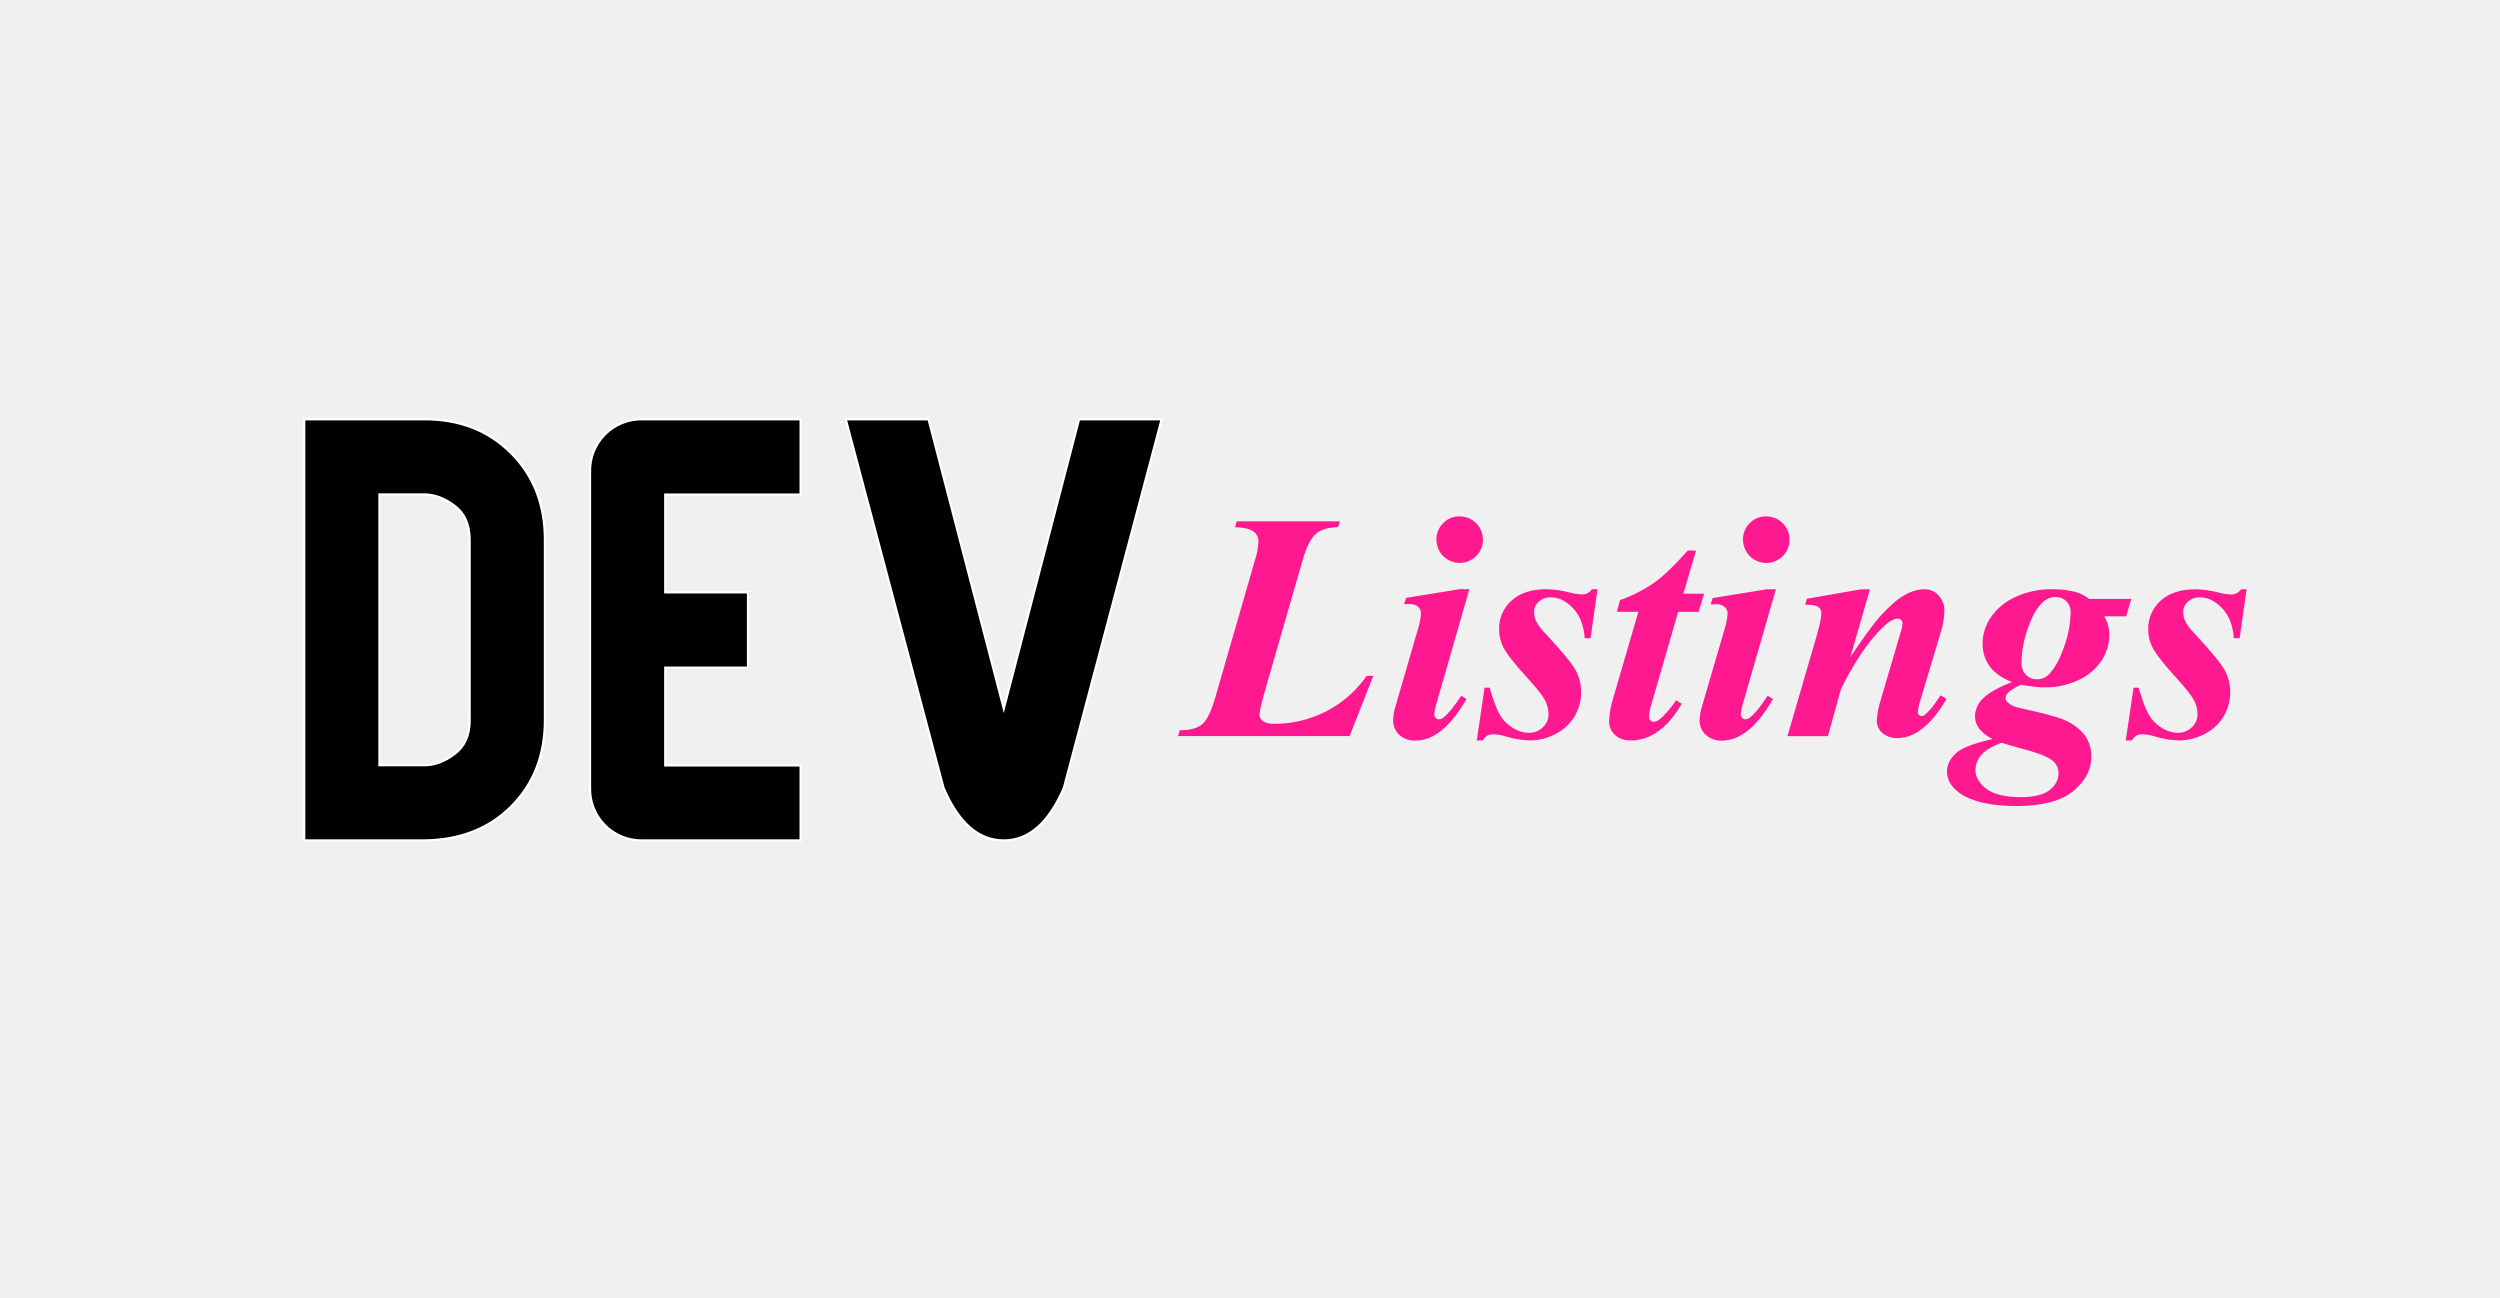
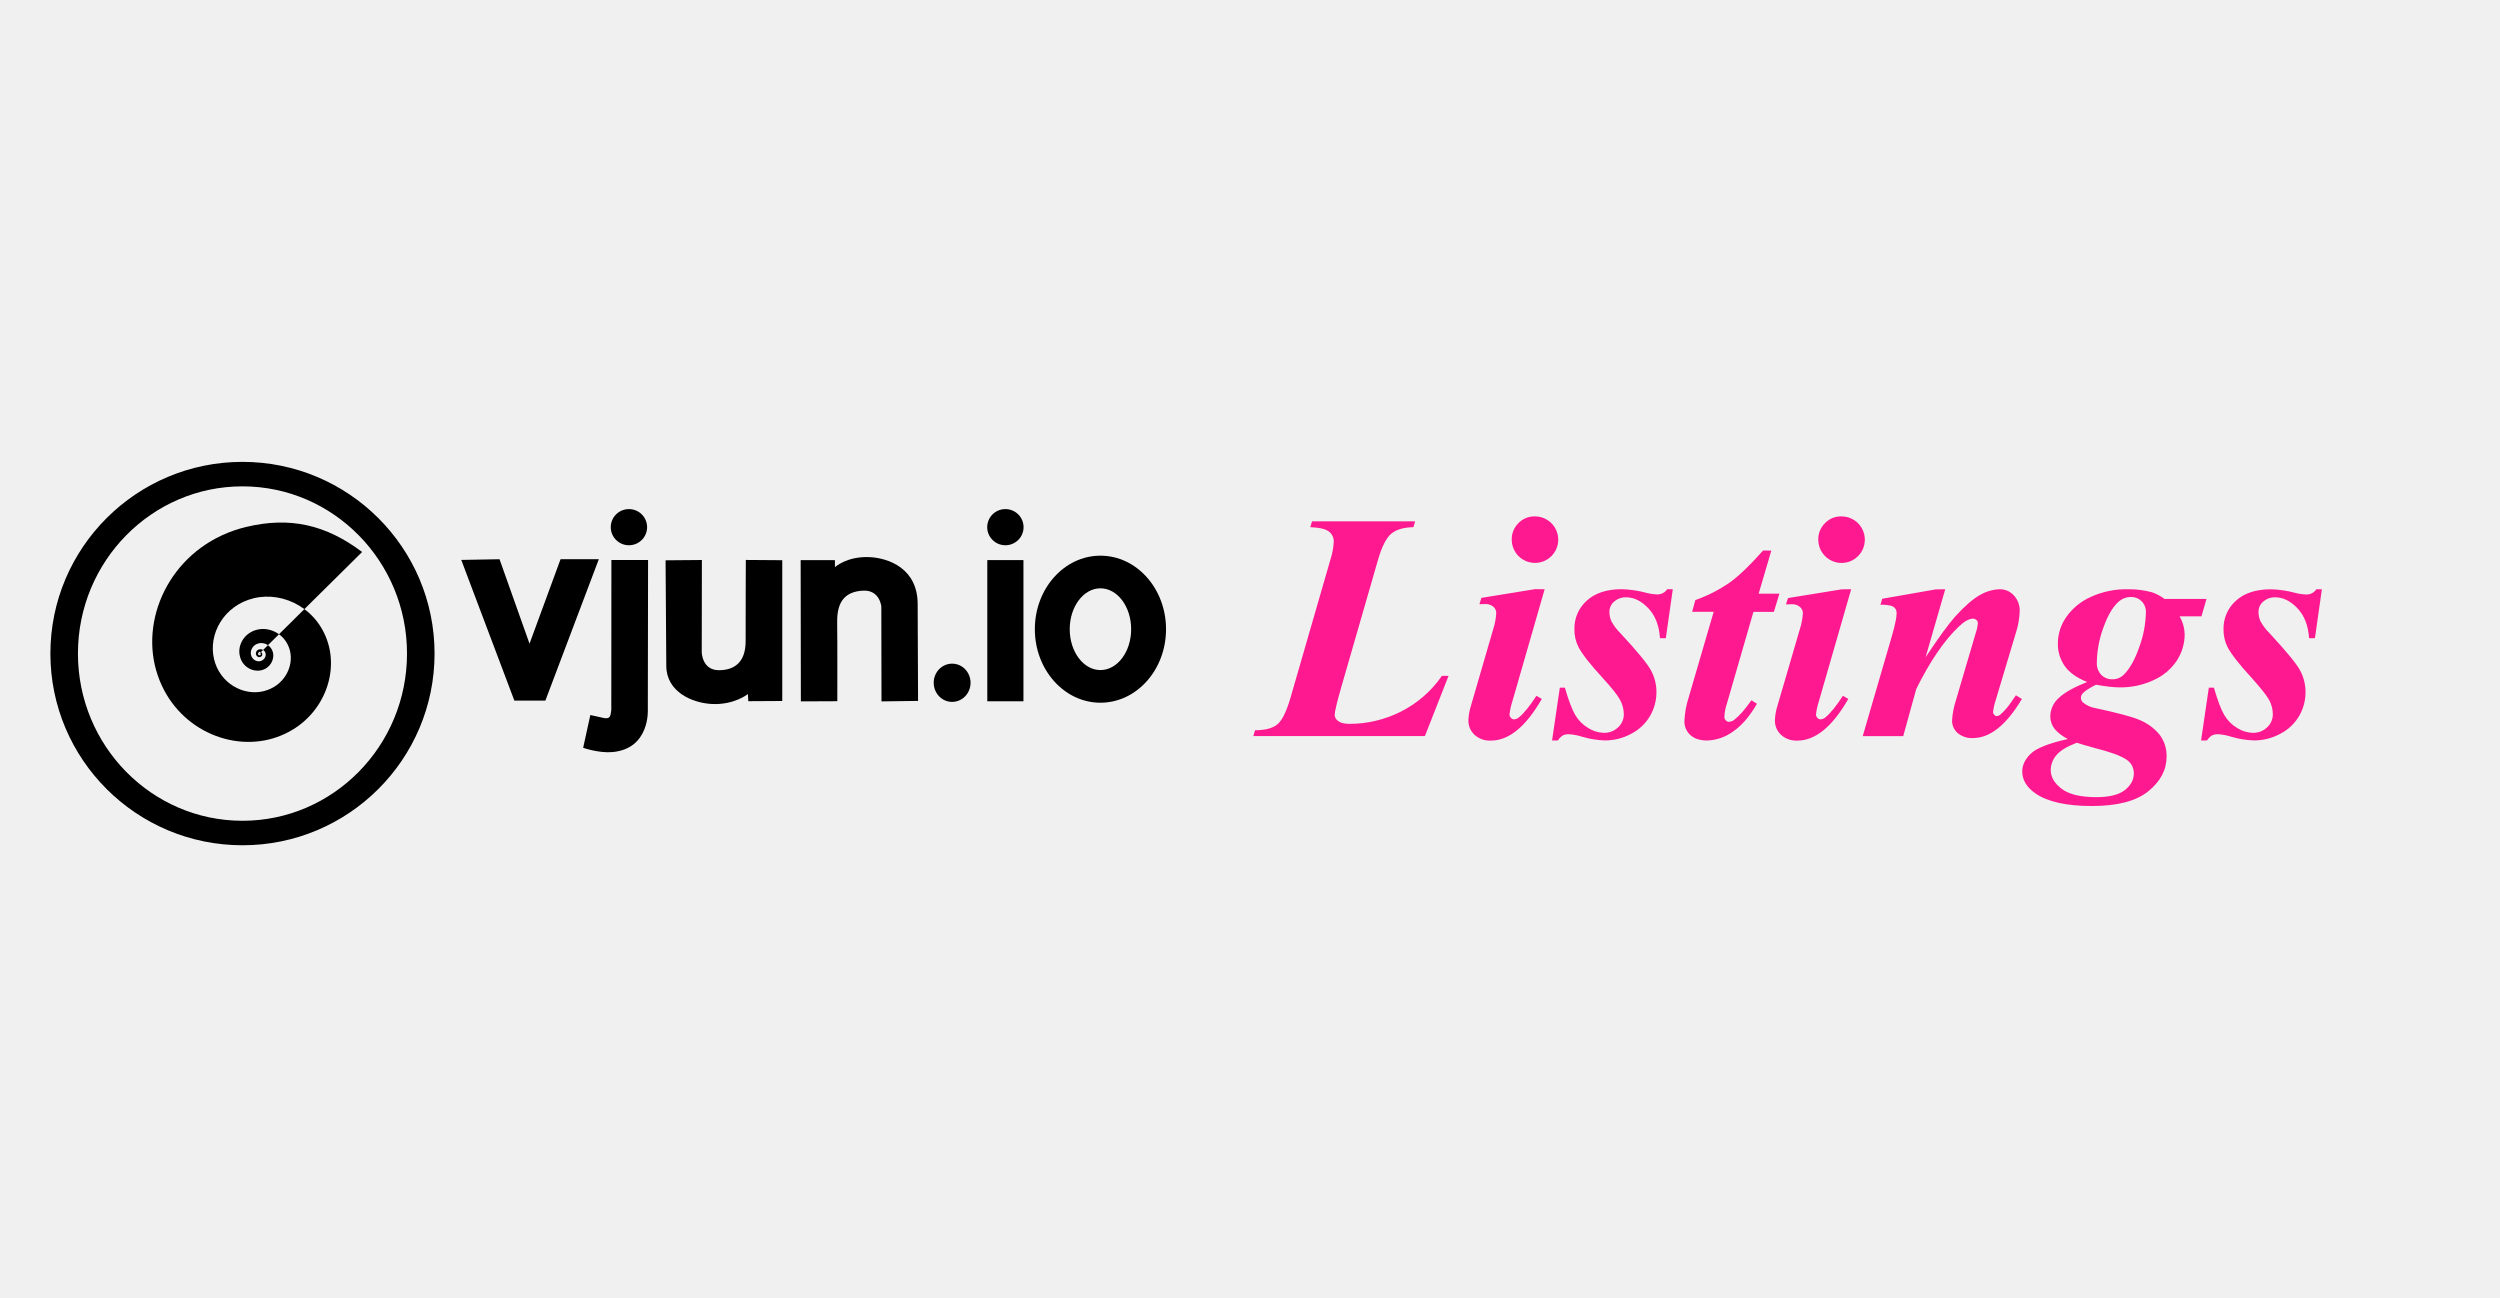
- <svg xmlns="http://www.w3.org/2000/svg" data-name="Layer 1" viewBox="0 0 1129 586">
-   <path d="M246.08 325.2q0 23.78-15.29 39.06t-40.14 15.28h-53.26v-190.2h54.34q23.78 0 39.06 15.28t15.29 39.06zm-34 0v-81.52q0-10.19-6.79-15.28t-13.59-5.1h-20.34v122.28h20.37q6.79 0 13.59-5.1t6.79-15.28zm149.48 54.34h-71.32a23.21 23.21 0 01-23.78-23.77V213.11a23.21 23.21 0 0123.78-23.77h71.32v34h-61.13v44.16h37.36v34h-37.36v44.16h61.13zm91.71 0q-17 0-27.17-23.77l-44.16-166.43h37.37l34 130.7 34-130.7h37.29l-44.15 166.43q-10.2 23.78-27.18 23.77z" fill="#020001" stroke="#fff" stroke-miterlimit="10" />
-   <path d="M609.49 332.41H532l.78-2.64q6.95 0 10.13-2.69t5.9-12.05l18-62.3a31.16 31.16 0 001.51-8.09 5.56 5.56 0 00-2.15-4.57c-1.43-1.15-4.25-1.82-8.44-2l.78-2.64h46.57l-.79 2.64q-6.72.15-10.05 3t-5.9 11.66l-16.45 57q-3.15 10.88-3.15 13.23a3.48 3.48 0 001.61 2.68c1.08.84 2.8 1.25 5.19 1.25a51.36 51.36 0 0022.92-5.43 49.67 49.67 0 0018.71-16.24h3zm54.08-66.31L648.91 317a28.37 28.37 0 00-1.22 5.72 2.1 2.1 0 00.65 1.47 1.88 1.88 0 001.36.68 3.72 3.72 0 002.43-1.07q3.21-2.65 7.72-9.59l2.43 1.43q-10.8 18.81-23 18.82a10.31 10.31 0 01-7.4-2.62 8.69 8.69 0 01-2.75-6.61 24.55 24.55 0 011.21-6.73l9.94-34.19a29.24 29.24 0 001.43-7.44 3.67 3.67 0 00-1.31-2.87 5.39 5.39 0 00-3.72-1.21c-.72 0-1.58 0-2.58.07l.9-2.86 24.25-3.94zm-4.43-32.9a10.51 10.51 0 11-10.45 10.51 10.21 10.21 0 013-7.43 10 10 0 017.45-3.08zm62.3 32.9l-3.15 22.11h-2.64q-.58-8.59-5.26-13.52c-3.13-3.29-6.47-4.94-10-4.94a7.85 7.85 0 00-5.44 1.93 6 6 0 00-2.14 4.65 10 10 0 00.93 4.29 23.56 23.56 0 004.14 5.44q11.31 12.17 13.74 16.74a20.59 20.59 0 012.43 9.8 21.29 21.29 0 01-2.86 10.69 20.86 20.86 0 01-8.55 8.09 24.87 24.87 0 01-11.84 3 40.44 40.44 0 01-10.23-1.65 24.47 24.47 0 00-6-1.15 5.9 5.9 0 00-2.79.54 7.28 7.28 0 00-2.22 2.26h-2.65l3.51-23.82h2.29c1.66 5.77 3.23 9.88 4.68 12.33a16.48 16.48 0 005.83 5.87 13.72 13.72 0 007 2.18 9 9 0 006.51-2.47 7.87 7.87 0 002.58-5.9 13.68 13.68 0 00-1.69-6.51q-1.68-3.15-7.76-9.8-8.37-9.07-11-14a17.39 17.39 0 01-1.86-8.15 16.77 16.77 0 015.61-12.88q5.63-5.14 15.78-5.15a47.2 47.2 0 0110.87 1.58 23 23 0 005.15.78 5.32 5.32 0 004.51-2.36zm44.49-17.45l-5.72 19.46h9.37l-2.5 8.22h-9.23l-12 41.49a22.73 22.73 0 00-1.14 5.87 2.23 2.23 0 00.64 1.6 1.92 1.92 0 001.43.68 4.12 4.12 0 002.51-1q3.28-2.5 7.65-8.72l2.5 1.57q-4.93 8.58-10.87 12.59a20.83 20.83 0 01-11.66 4c-3.24 0-5.76-.83-7.54-2.47a8.14 8.14 0 01-2.69-6.26 40.59 40.59 0 011.91-10.68l11.3-38.7h-9.72l1.43-5.3a65.16 65.16 0 0015.45-7.87q6.29-4.5 15.16-14.52zM802 266.1L787.32 317a28.37 28.37 0 00-1.22 5.72 2.1 2.1 0 00.65 1.47 1.88 1.88 0 001.36.68 3.72 3.72 0 002.43-1.07q3.21-2.65 7.72-9.59l2.44 1.43q-10.82 18.81-23 18.82a10.32 10.32 0 01-7.4-2.62 8.69 8.69 0 01-2.75-6.61 24.55 24.55 0 011.21-6.73l10-34.19a29.7 29.7 0 001.43-7.44 3.68 3.68 0 00-1.36-2.79 5.39 5.39 0 00-3.72-1.21c-.72 0-1.58 0-2.58.07l.93-2.86 24.25-3.94zm-4.43-32.9a10.52 10.52 0 11-10.44 10.51 10.2 10.2 0 013-7.43 10 10 0 017.42-3.08zm46.9 32.9l-8.87 30.69q8.94-13.44 13.38-18.38 6.51-7.16 11.23-9.73a18.61 18.61 0 018.87-2.58 8.48 8.48 0 016.36 2.76 9.91 9.91 0 012.65 7.19 34.91 34.91 0 01-1.71 9.72l-9.16 30.55a25.77 25.77 0 00-1.15 5.22 1.83 1.83 0 00.54 1.29 1.55 1.55 0 001.11.57 2.57 2.57 0 001.5-.57 28.29 28.29 0 005.08-5.83c.43-.67 1.12-1.67 2.08-3l2.71 1.64q-10.51 17.67-22.1 17.67a9.88 9.88 0 01-6.94-2.29 7.41 7.41 0 01-2.5-5.72 35.76 35.76 0 011.71-8.94l9-30.55a16.91 16.91 0 00.93-4.43 1.9 1.9 0 00-.65-1.4 2.13 2.13 0 00-1.5-.6c-1.81 0-4 1.24-6.58 3.72q-9.87 9.44-19.1 28.11l-5.87 21.24H807.2l13.38-45.92q1.93-6.8 1.93-9.66a3.5 3.5 0 00-.57-2 3.74 3.74 0 00-1.86-1.28 16.66 16.66 0 00-4.86-.47l.78-2.72 24.11-4.22zm99 4.37h19l-2.29 7.86h-9.87a17 17 0 012.29 8 21.76 21.76 0 01-3.54 12 24.53 24.53 0 01-10.45 8.8 35.11 35.11 0 01-15.34 3.29 42.38 42.38 0 01-4.9-.32q-2.68-.31-5.83-.89-4.73 2.43-5.94 3.86a3.18 3.18 0 00-.86 2.07 2.84 2.84 0 001.08 2.22 12 12 0 005.5 2.43q14.6 3.15 19.25 5.08a23.26 23.26 0 019.62 6.8 15.7 15.7 0 013.25 10q0 8.94-8.22 15.63t-25.44 6.7q-17.38 0-25.61-5.72-5.92-4.15-5.93-9.88c0-2.9 1.3-5.6 3.89-8.08s8.17-4.67 16.71-6.58a19.21 19.21 0 01-5.87-4.43 9.24 9.24 0 01-2.07-5.65 11.32 11.32 0 013.82-8.44q3.82-3.66 12.84-7.23-7-2.79-10.12-7.19a17.33 17.33 0 01-3.11-10.26 20.9 20.9 0 013.76-11.84 26.83 26.83 0 0111.08-9.12A38.6 38.6 0 01927 266.1a39.36 39.36 0 0110.8 1.36 20 20 0 015.67 3.01zm-39.63 64.95q-6.8 2.64-9.26 5.72a10.4 10.4 0 00-2.47 6.65q0 4.65 4.9 8.41t15.63 3.8q8.94 0 13-3.25t4-7.62a7.28 7.28 0 00-3.68-6.3q-3.69-2.43-14.13-5.07c-3.29-.91-5.94-1.68-7.99-2.34zm24.68-65.81a8.32 8.32 0 00-5.94 2.29q-3.86 3.5-6.76 11.73a47 47 0 00-2.89 15.59 7.5 7.5 0 002 5.55 6.86 6.86 0 005 2 7.18 7.18 0 005.08-2q4.08-3.93 7.08-12.55a48.07 48.07 0 003-15.63 6.86 6.86 0 00-1.93-5.08 6.41 6.41 0 00-4.64-1.9zm86.05-3.51l-3.15 22.11h-2.64q-.57-8.59-5.26-13.52t-10-4.94a7.87 7.87 0 00-5.44 1.93 6 6 0 00-2.14 4.65 10 10 0 00.93 4.29 23.67 23.67 0 004.15 5.44q11.29 12.17 13.73 16.74a20.59 20.59 0 012.43 9.8 21.29 21.29 0 01-2.86 10.69 20.86 20.86 0 01-8.55 8.09 24.84 24.84 0 01-11.84 3 40.3 40.3 0 01-10.22-1.65 24.53 24.53 0 00-6-1.15 6 6 0 00-2.79.54 7.28 7.28 0 00-2.22 2.26H960l3.51-23.82h2.29q2.51 8.65 4.68 12.33a16.56 16.56 0 005.83 5.87 13.75 13.75 0 007 2.18 9 9 0 006.51-2.47 7.87 7.87 0 002.58-5.9 13.67 13.67 0 00-1.68-6.51Q989 313 983 306.3q-8.37-9.07-11-14a17.39 17.39 0 01-1.86-8.15 16.75 16.75 0 015.62-12.88q5.61-5.14 15.77-5.15a47.2 47.2 0 0110.87 1.58 23.12 23.12 0 005.15.78 5.32 5.32 0 004.51-2.36z" fill="#ff1990" />
+ <svg xmlns="http://www.w3.org/2000/svg" data-name="Layer 1" viewBox="0 0 1129 586" version="1.1" id="svg6">
+   <defs id="defs10" />
+   <path d="M 643.49,332.41 H 566 l 0.78,-2.64 q 6.95,0 10.13,-2.69 3.18,-2.69 5.9,-12.05 l 18,-62.3 a 31.16,31.16 0 0 0 1.51,-8.09 5.56,5.56 0 0 0 -2.15,-4.57 c -1.43,-1.15 -4.25,-1.82 -8.44,-2 l 0.78,-2.64 h 46.57 l -0.79,2.64 q -6.72,0.15 -10.05,3 -3.33,2.85 -5.9,11.66 l -16.45,57 q -3.15,10.88 -3.15,13.23 a 3.48,3.48 0 0 0 1.61,2.68 c 1.08,0.84 2.8,1.25 5.19,1.25 a 51.36,51.36 0 0 0 22.92,-5.43 49.67,49.67 0 0 0 18.71,-16.24 h 3 z M 697.57,266.1 682.91,317 a 28.37,28.37 0 0 0 -1.22,5.72 2.1,2.1 0 0 0 0.65,1.47 1.88,1.88 0 0 0 1.36,0.68 3.72,3.72 0 0 0 2.43,-1.07 q 3.21,-2.65 7.72,-9.59 l 2.43,1.43 q -10.8,18.81 -23,18.82 a 10.31,10.31 0 0 1 -7.4,-2.62 8.69,8.69 0 0 1 -2.75,-6.61 24.55,24.55 0 0 1 1.21,-6.73 l 9.94,-34.19 a 29.24,29.24 0 0 0 1.43,-7.44 3.67,3.67 0 0 0 -1.31,-2.87 5.39,5.39 0 0 0 -3.72,-1.21 c -0.72,0 -1.58,0 -2.58,0.07 l 0.9,-2.86 24.25,-3.94 z m -4.43,-32.9 a 10.51,10.51 0 1 1 -10.45,10.51 10.21,10.21 0 0 1 3,-7.43 10,10 0 0 1 7.45,-3.08 z m 62.3,32.9 -3.15,22.11 h -2.64 q -0.58,-8.59 -5.26,-13.52 c -3.13,-3.29 -6.47,-4.94 -10,-4.94 a 7.85,7.85 0 0 0 -5.44,1.93 6,6 0 0 0 -2.14,4.65 10,10 0 0 0 0.93,4.29 23.56,23.56 0 0 0 4.14,5.44 q 11.31,12.17 13.74,16.74 a 20.59,20.59 0 0 1 2.43,9.8 21.29,21.29 0 0 1 -2.86,10.69 20.86,20.86 0 0 1 -8.55,8.09 24.87,24.87 0 0 1 -11.84,3 40.44,40.44 0 0 1 -10.23,-1.65 24.47,24.47 0 0 0 -6,-1.15 5.9,5.9 0 0 0 -2.79,0.54 7.28,7.28 0 0 0 -2.22,2.26 h -2.65 l 3.51,-23.82 h 2.29 c 1.66,5.77 3.23,9.88 4.68,12.33 a 16.48,16.48 0 0 0 5.83,5.87 13.72,13.72 0 0 0 7,2.18 9,9 0 0 0 6.51,-2.47 7.87,7.87 0 0 0 2.58,-5.9 13.68,13.68 0 0 0 -1.69,-6.51 q -1.68,-3.15 -7.76,-9.8 -8.37,-9.07 -11,-14 a 17.39,17.39 0 0 1 -1.86,-8.15 16.77,16.77 0 0 1 5.61,-12.88 q 5.63,-5.14 15.78,-5.15 a 47.2,47.2 0 0 1 10.87,1.58 23,23 0 0 0 5.15,0.78 5.32,5.32 0 0 0 4.51,-2.36 z m 44.49,-17.45 -5.72,19.46 h 9.37 l -2.5,8.22 h -9.23 l -12,41.49 a 22.73,22.73 0 0 0 -1.14,5.87 2.23,2.23 0 0 0 0.64,1.6 1.92,1.92 0 0 0 1.43,0.68 4.12,4.12 0 0 0 2.51,-1 q 3.28,-2.5 7.65,-8.72 l 2.5,1.57 q -4.93,8.58 -10.87,12.59 a 20.83,20.83 0 0 1 -11.66,4 c -3.24,0 -5.76,-0.83 -7.54,-2.47 a 8.14,8.14 0 0 1 -2.69,-6.26 40.59,40.59 0 0 1 1.91,-10.68 l 11.3,-38.7 h -9.72 l 1.43,-5.3 a 65.16,65.16 0 0 0 15.45,-7.87 q 6.29,-4.5 15.16,-14.52 z M 836,266.1 821.32,317 a 28.37,28.37 0 0 0 -1.22,5.72 2.1,2.1 0 0 0 0.65,1.47 1.88,1.88 0 0 0 1.36,0.68 3.72,3.72 0 0 0 2.43,-1.07 q 3.21,-2.65 7.72,-9.59 l 2.44,1.43 q -10.82,18.81 -23,18.82 a 10.32,10.32 0 0 1 -7.4,-2.62 8.69,8.69 0 0 1 -2.75,-6.61 24.55,24.55 0 0 1 1.21,-6.73 l 10,-34.19 a 29.7,29.7 0 0 0 1.43,-7.44 3.68,3.68 0 0 0 -1.36,-2.79 5.39,5.39 0 0 0 -3.72,-1.21 c -0.72,0 -1.58,0 -2.58,0.07 l 0.93,-2.86 24.25,-3.94 z m -4.43,-32.9 a 10.52,10.52 0 1 1 -10.44,10.51 10.2,10.2 0 0 1 3,-7.43 10,10 0 0 1 7.42,-3.08 z m 46.9,32.9 -8.87,30.69 q 8.94,-13.44 13.38,-18.38 6.51,-7.16 11.23,-9.73 a 18.61,18.61 0 0 1 8.87,-2.58 8.48,8.48 0 0 1 6.36,2.76 9.91,9.91 0 0 1 2.65,7.19 34.91,34.91 0 0 1 -1.71,9.72 l -9.16,30.55 a 25.77,25.77 0 0 0 -1.15,5.22 1.83,1.83 0 0 0 0.54,1.29 1.55,1.55 0 0 0 1.11,0.57 2.57,2.57 0 0 0 1.5,-0.57 28.29,28.29 0 0 0 5.08,-5.83 c 0.43,-0.67 1.12,-1.67 2.08,-3 l 2.71,1.64 q -10.51,17.67 -22.1,17.67 a 9.88,9.88 0 0 1 -6.94,-2.29 7.41,7.41 0 0 1 -2.5,-5.72 35.76,35.76 0 0 1 1.71,-8.94 l 9,-30.55 a 16.91,16.91 0 0 0 0.93,-4.43 1.9,1.9 0 0 0 -0.65,-1.4 2.13,2.13 0 0 0 -1.5,-0.6 c -1.81,0 -4,1.24 -6.58,3.72 q -9.87,9.44 -19.1,28.11 l -5.87,21.24 H 841.2 l 13.38,-45.92 q 1.93,-6.8 1.93,-9.66 a 3.5,3.5 0 0 0 -0.57,-2 3.74,3.74 0 0 0 -1.86,-1.28 16.66,16.66 0 0 0 -4.86,-0.47 l 0.78,-2.72 24.11,-4.22 z m 99,4.37 h 19 l -2.29,7.86 h -9.87 a 17,17 0 0 1 2.29,8 21.76,21.76 0 0 1 -3.54,12 24.53,24.53 0 0 1 -10.45,8.8 35.11,35.11 0 0 1 -15.34,3.29 42.38,42.38 0 0 1 -4.9,-0.32 q -2.68,-0.31 -5.83,-0.89 -4.73,2.43 -5.94,3.86 a 3.18,3.18 0 0 0 -0.86,2.07 2.84,2.84 0 0 0 1.08,2.22 12,12 0 0 0 5.5,2.43 q 14.6,3.15 19.25,5.08 a 23.26,23.26 0 0 1 9.62,6.8 15.7,15.7 0 0 1 3.25,10 q 0,8.94 -8.22,15.63 -8.22,6.69 -25.44,6.7 -17.38,0 -25.61,-5.72 -5.92,-4.15 -5.93,-9.88 c 0,-2.9 1.3,-5.6 3.89,-8.08 2.59,-2.48 8.17,-4.67 16.71,-6.58 a 19.21,19.21 0 0 1 -5.87,-4.43 9.24,9.24 0 0 1 -2.07,-5.65 11.32,11.32 0 0 1 3.82,-8.44 q 3.82,-3.66 12.84,-7.23 -7,-2.79 -10.12,-7.19 a 17.33,17.33 0 0 1 -3.11,-10.26 20.9,20.9 0 0 1 3.76,-11.84 26.83,26.83 0 0 1 11.08,-9.12 38.6,38.6 0 0 1 16.83,-3.48 39.36,39.36 0 0 1 10.8,1.36 20,20 0 0 1 5.67,3.01 z m -39.63,64.95 q -6.8,2.64 -9.26,5.72 a 10.4,10.4 0 0 0 -2.47,6.65 q 0,4.65 4.9,8.41 4.9,3.76 15.63,3.8 8.94,0 13,-3.25 4.06,-3.25 4,-7.62 a 7.28,7.28 0 0 0 -3.68,-6.3 q -3.69,-2.43 -14.13,-5.07 c -3.29,-0.91 -5.94,-1.68 -7.99,-2.34 z m 24.68,-65.81 a 8.32,8.32 0 0 0 -5.94,2.29 q -3.86,3.5 -6.76,11.73 a 47,47 0 0 0 -2.89,15.59 7.5,7.5 0 0 0 2,5.55 6.86,6.86 0 0 0 5,2 7.18,7.18 0 0 0 5.08,-2 q 4.08,-3.93 7.08,-12.55 a 48.07,48.07 0 0 0 3,-15.63 6.86,6.86 0 0 0 -1.93,-5.08 6.41,6.41 0 0 0 -4.64,-1.9 z m 86.05,-3.51 -3.15,22.11 h -2.64 q -0.57,-8.59 -5.26,-13.52 -4.69,-4.93 -10,-4.94 a 7.87,7.87 0 0 0 -5.44,1.93 6,6 0 0 0 -2.14,4.65 10,10 0 0 0 0.93,4.29 23.67,23.67 0 0 0 4.15,5.44 q 11.29,12.17 13.73,16.74 a 20.59,20.59 0 0 1 2.43,9.8 21.29,21.29 0 0 1 -2.86,10.69 20.86,20.86 0 0 1 -8.55,8.09 24.84,24.84 0 0 1 -11.84,3 40.3,40.3 0 0 1 -10.22,-1.65 24.53,24.53 0 0 0 -6,-1.15 6,6 0 0 0 -2.79,0.54 7.28,7.28 0 0 0 -2.22,2.26 H 994 l 3.51,-23.82 h 2.29 q 2.51,8.65 4.68,12.33 a 16.56,16.56 0 0 0 5.83,5.87 13.75,13.75 0 0 0 7,2.18 9,9 0 0 0 6.51,-2.47 7.87,7.87 0 0 0 2.58,-5.9 13.67,13.67 0 0 0 -1.68,-6.51 Q 1023,313 1017,306.3 q -8.37,-9.07 -11,-14 a 17.39,17.39 0 0 1 -1.86,-8.15 16.75,16.75 0 0 1 5.62,-12.88 q 5.61,-5.14 15.77,-5.15 a 47.2,47.2 0 0 1 10.87,1.58 23.12,23.12 0 0 0 5.15,0.78 5.32,5.32 0 0 0 4.51,-2.36 z" fill="#ff1990" id="path4" />
+   <g transform="matrix(1.401158,0,0,1.401158,14.71523,208.2737)" id="g42" style="clip-rule:evenodd;fill-rule:evenodd;stroke-linejoin:round;stroke-miterlimit:2">
+     <g transform="matrix(0.631012,0,0,0.632791,-270.425,-75.1394)" id="g4">
+       <path d="m 544.209,216.955 c 0,-0.179 0.096,-0.361 0.351,-0.45 0.192,-0.093 0.543,0.089 0.543,0.361 0.095,0.36 -0.096,0.632 -0.447,0.724 -0.351,0.089 -0.798,-0.092 -0.894,-0.543 -0.096,-0.453 0.16,-0.995 0.702,-1.177 0.543,-0.09 1.277,0.271 1.373,0.906 0.191,0.722 -0.192,1.535 -1.085,1.717 -0.83,0.272 -1.82,-0.271 -2.075,-1.356 -0.287,-0.996 0.351,-2.263 1.628,-2.534 1.34,-0.361 2.872,0.453 3.255,1.991 0.351,1.628 -0.638,3.438 -2.649,3.98 -1.883,0.463 -4.245,-0.724 -4.788,-3.166 -0.542,-2.352 0.926,-5.158 3.894,-5.882 3.001,-0.722 6.416,1.088 7.342,4.714 0.798,3.619 -1.469,7.881 -5.873,8.966 -4.533,1.088 -9.799,-1.717 -11.044,-7.156 -1.373,-5.436 2.075,-11.861 8.841,-13.489 6.703,-1.628 14.683,2.451 16.757,10.776 1.979,8.241 -3.159,18.014 -13.469,20.545 -10.246,2.535 -22.375,-3.89 -25.343,-16.393 -3.001,-12.576 4.883,-27.242 20.364,-30.96 15.448,-3.709 33.642,5.7 38.365,24.628 4.692,19.017 -7.149,41.554 -30.769,47.344 -23.619,5.701 -51.388,-8.867 -58.187,-37.845 -6.607,-28.609 11.491,-62.014 46.697,-70.438 22.438,-5.336 40.695,-1.085 59.176,12.768" id="path2" />
+     </g>
+     <g id="j" transform="translate(5,-1.74923)">
+       <path d="m 181.556,33.605 h 11.819 l -0.082,48.212 c 0,0 0.759,12.577 -11.374,13.683 -4.447,0.405 -9.468,-1.38 -9.468,-1.38 l 2.316,-10.562 4.485,0.994 c 1.769,0.235 2.01,-0.367 2.271,-2.567 z" id="path6" />
+     </g>
+     <g transform="translate(5,-1.74923)" id="g11">
+       <path d="m 199.017,33.697 11.7,-0.1 -0.044,29.729 c 0,0 0.082,5.788 5.537,5.79 4.801,0.001 8.64,-2.385 8.613,-9.429 -0.023,-5.974 0.055,-26.108 0.055,-26.108 l 11.746,0.084 v 45.376 l -10.944,0.064 -0.128,-2.304 c 0,0 -4.439,3.596 -11.712,3.2 -6.165,-0.336 -14.488,-3.834 -14.592,-12.16 -0.067,-5.366 -0.231,-34.142 -0.231,-34.142 z" id="path9" />
+     </g>
+     <g transform="rotate(179.3355,241.9954,55.56972)" id="g15">
+       <path d="m 198.851,33.375 11.789,-0.019 -0.302,30.581 c 0,0 0.422,5.428 5.872,5.179 5.418,-0.248 8.443,-3.052 8.416,-10.097 -0.023,-5.974 0.252,-25.44 0.252,-25.44 l 11.746,0.084 -0.462,45.524 -11.044,-0.142 0.025,-2.251 c 0,0 -3.876,3.501 -11.148,3.104 -6.165,-0.336 -15.53,-3.845 -15.374,-15.343 0.067,-4.956 0.23,-31.18 0.23,-31.18 z" id="path13" />
+     </g>
+     <g transform="translate(5,-1.74923)" id="g18">
+       <rect id="I" x="302.711" y="33.626" width="11.648" height="45.504" />
+     </g>
+     <g transform="matrix(0.704911,0,0,0.704911,-213.76,-47.573)" id="g22">
+       <ellipse cx="723.685" cy="168.8" rx="8.428" ry="8.741" id="ellipse20" />
+     </g>
+     <g transform="translate(5,-1.74923)" id="g26">
+       <path d="m 339.174,32.204 c 11.668,0 21.141,10.617 21.141,23.694 0,13.078 -9.473,23.695 -21.141,23.695 -11.669,0 -21.141,-10.617 -21.141,-23.695 0,-13.077 9.472,-23.694 21.141,-23.694 z m 0,10.52 c 5.464,0 9.901,5.903 9.901,13.174 0,7.272 -4.437,13.175 -9.901,13.175 -5.465,0 -9.901,-5.903 -9.901,-13.175 0,-7.271 4.436,-13.174 9.901,-13.174 z" id="path24" />
+     </g>
+     <g transform="matrix(0.695023,0,0,0.666776,-310.771,-91.2859)" id="g30">
+       <ellipse cx="723.685" cy="168.8" rx="8.428" ry="8.741" id="ellipse28" />
+     </g>
+     <g transform="matrix(0.695023,0,0,0.666776,-189.438,-91.2859)" id="g34">
+       <ellipse cx="723.685" cy="168.8" rx="8.428" ry="8.741" id="ellipse32" />
+     </g>
+     <g id="_1" transform="translate(5,-1.99588)">
+       <path d="m 62.649,2.214 c 34.168,0 61.909,27.686 61.909,61.786 0,34.1 -27.741,61.786 -61.909,61.786 C 28.48,125.786 0.74,98.1 0.74,64 0.74,29.9 28.48,2.214 62.649,2.214 Z m 0,7.893 c 29.268,0 53.029,24.149 53.029,53.893 0,29.744 -23.761,53.893 -53.029,53.893 -29.268,0 -53.03,-24.149 -53.03,-53.893 0,-29.744 23.762,-53.893 53.03,-53.893 z" id="path36" />
+     </g>
+     <g id="v" transform="translate(5,-1.74923)">
+       <path d="m 133.165,33.57 12.333,-0.223 9.667,27.223 10,-27.223 h 12.333 l -17.222,45.556 h -10 z" id="path39" />
+     </g>
+   </g>
</svg>
